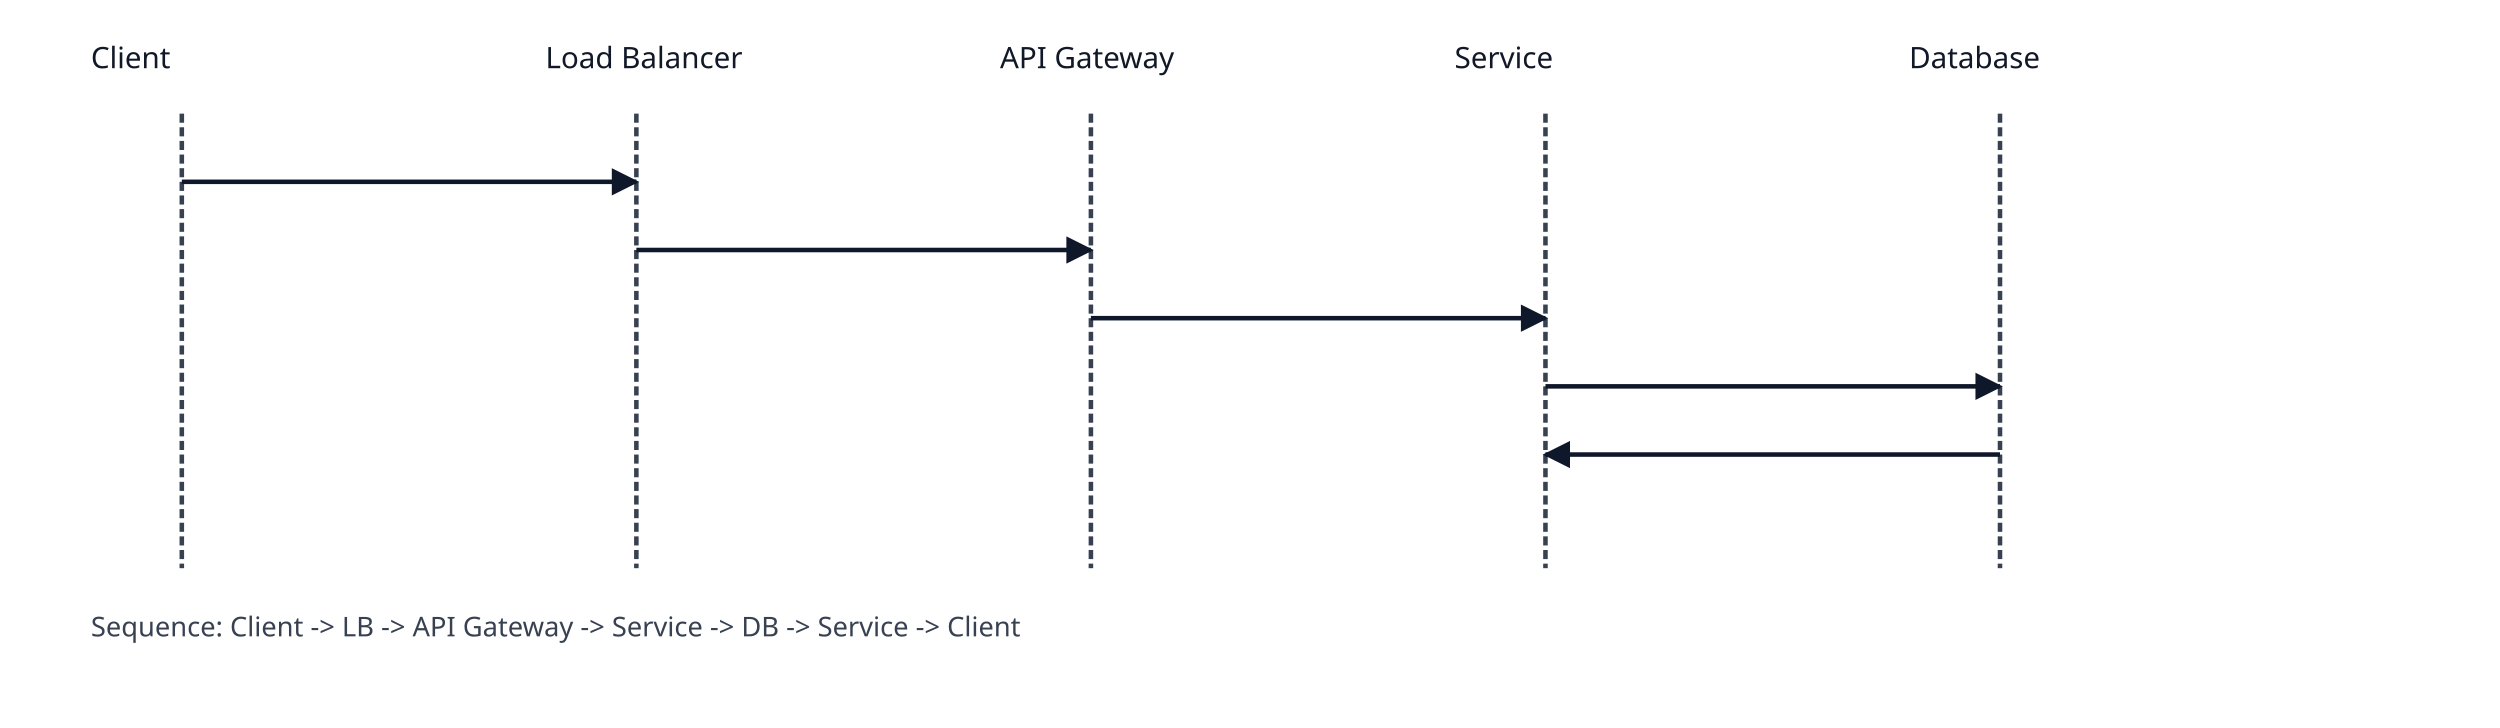
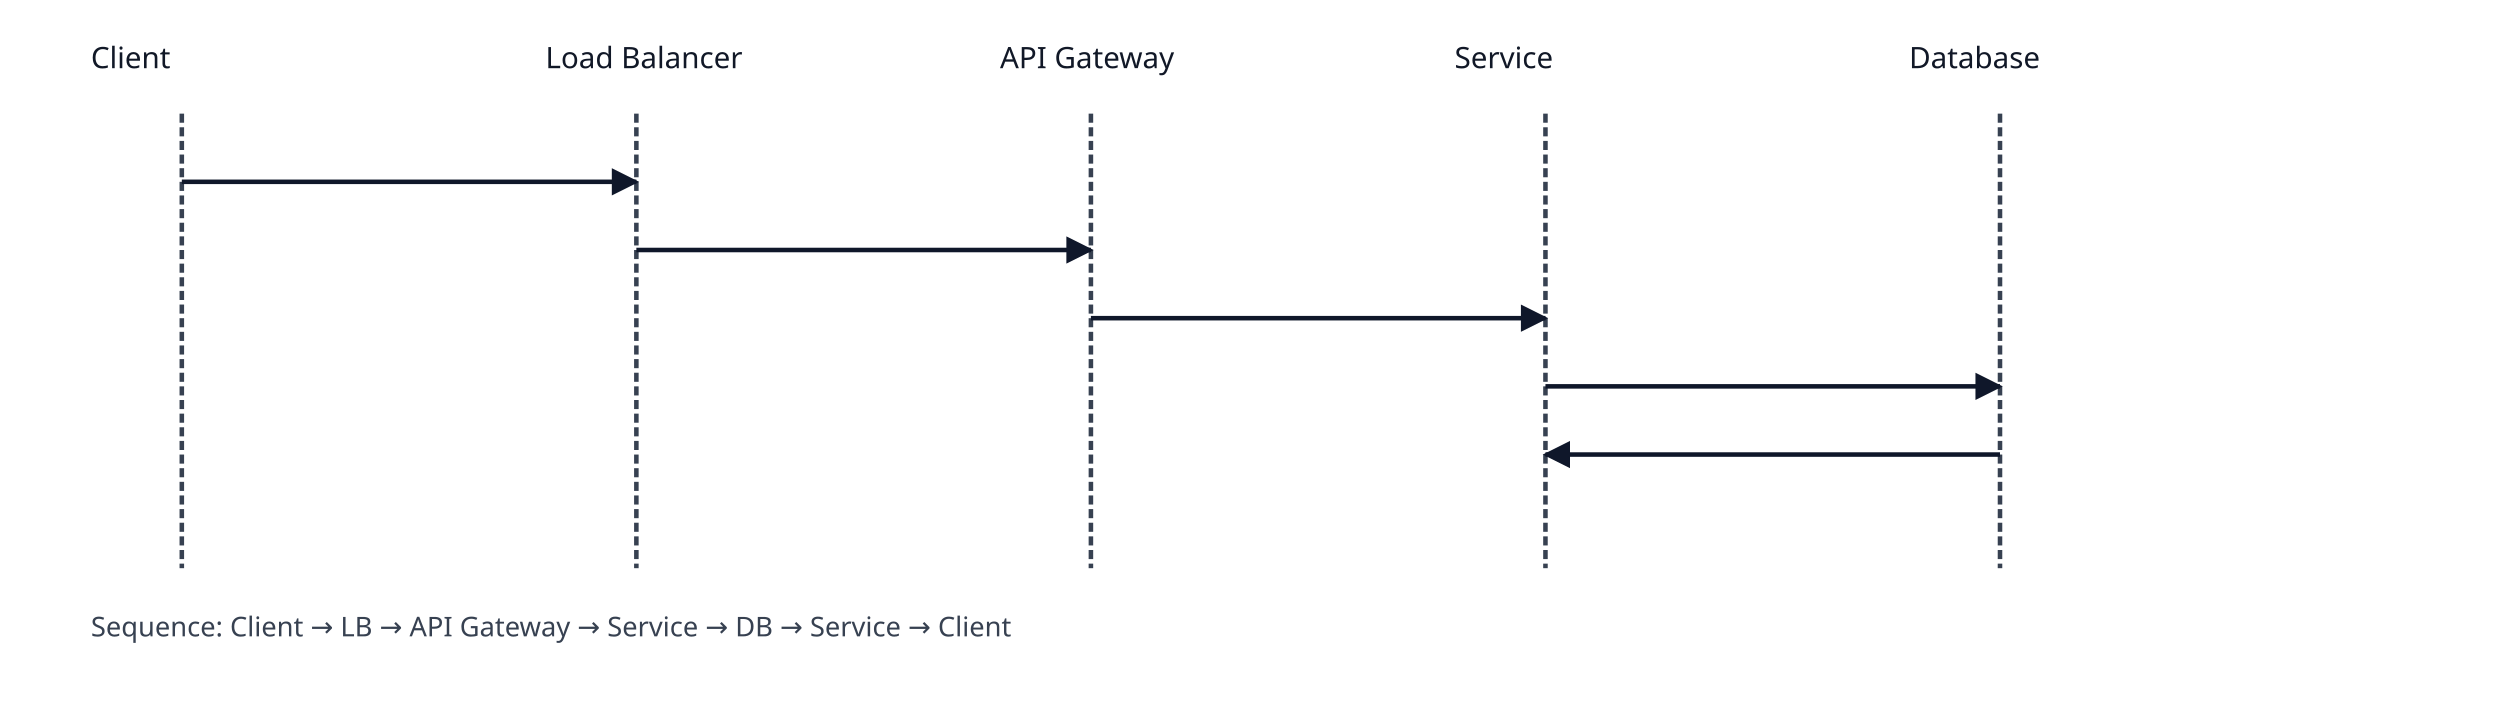
<svg xmlns="http://www.w3.org/2000/svg" width="1100" height="320" viewBox="0 0 1100 320">
  <style>.actor{font:13px sans-serif; fill:#111827;} .line{stroke:#374151; stroke-width:2;} .note{font:12px sans-serif; fill:#374151}</style>
  <text x="40" y="30" class="actor">Client</text>
  <text x="240" y="30" class="actor">Load Balancer</text>
  <text x="440" y="30" class="actor">API Gateway</text>
  <text x="640" y="30" class="actor">Service</text>
  <text x="840" y="30" class="actor">Database</text>
  <line x1="80" y1="50" x2="80" y2="250" class="line" stroke-dasharray="4 2" />
  <line x1="280" y1="50" x2="280" y2="250" class="line" stroke-dasharray="4 2" />
  <line x1="480" y1="50" x2="480" y2="250" class="line" stroke-dasharray="4 2" />
  <line x1="680" y1="50" x2="680" y2="250" class="line" stroke-dasharray="4 2" />
  <line x1="880" y1="50" x2="880" y2="250" class="line" stroke-dasharray="4 2" />
  <polyline points="80,80 280,80" stroke="#0f172a" stroke-width="2" fill="none" marker-end="url(#a)" />
  <polyline points="280,110 480,110" stroke="#0f172a" stroke-width="2" fill="none" marker-end="url(#a)" />
  <polyline points="480,140 680,140" stroke="#0f172a" stroke-width="2" fill="none" marker-end="url(#a)" />
  <polyline points="680,170 880,170" stroke="#0f172a" stroke-width="2" fill="none" marker-end="url(#a)" />
  <polyline points="880,200 680,200" stroke="#0f172a" stroke-width="2" fill="none" marker-end="url(#a)" />
  <defs>
    <marker id="a" viewBox="0 0 10 10" refX="9" refY="5" markerWidth="6" markerHeight="6" orient="auto">
      <path d="M 0 0 L 10 5 L 0 10 z" fill="#0f172a" />
    </marker>
  </defs>
-   <text x="40" y="280" class="note">Sequence: Client -&gt; LB -&gt; API Gateway -&gt; Service -&gt; DB -&gt; Service -&gt; Client</text>
+   <text x="40" y="280" class="note">Sequence: Client → LB → API Gateway → Service → DB → Service → Client</text>
</svg>
